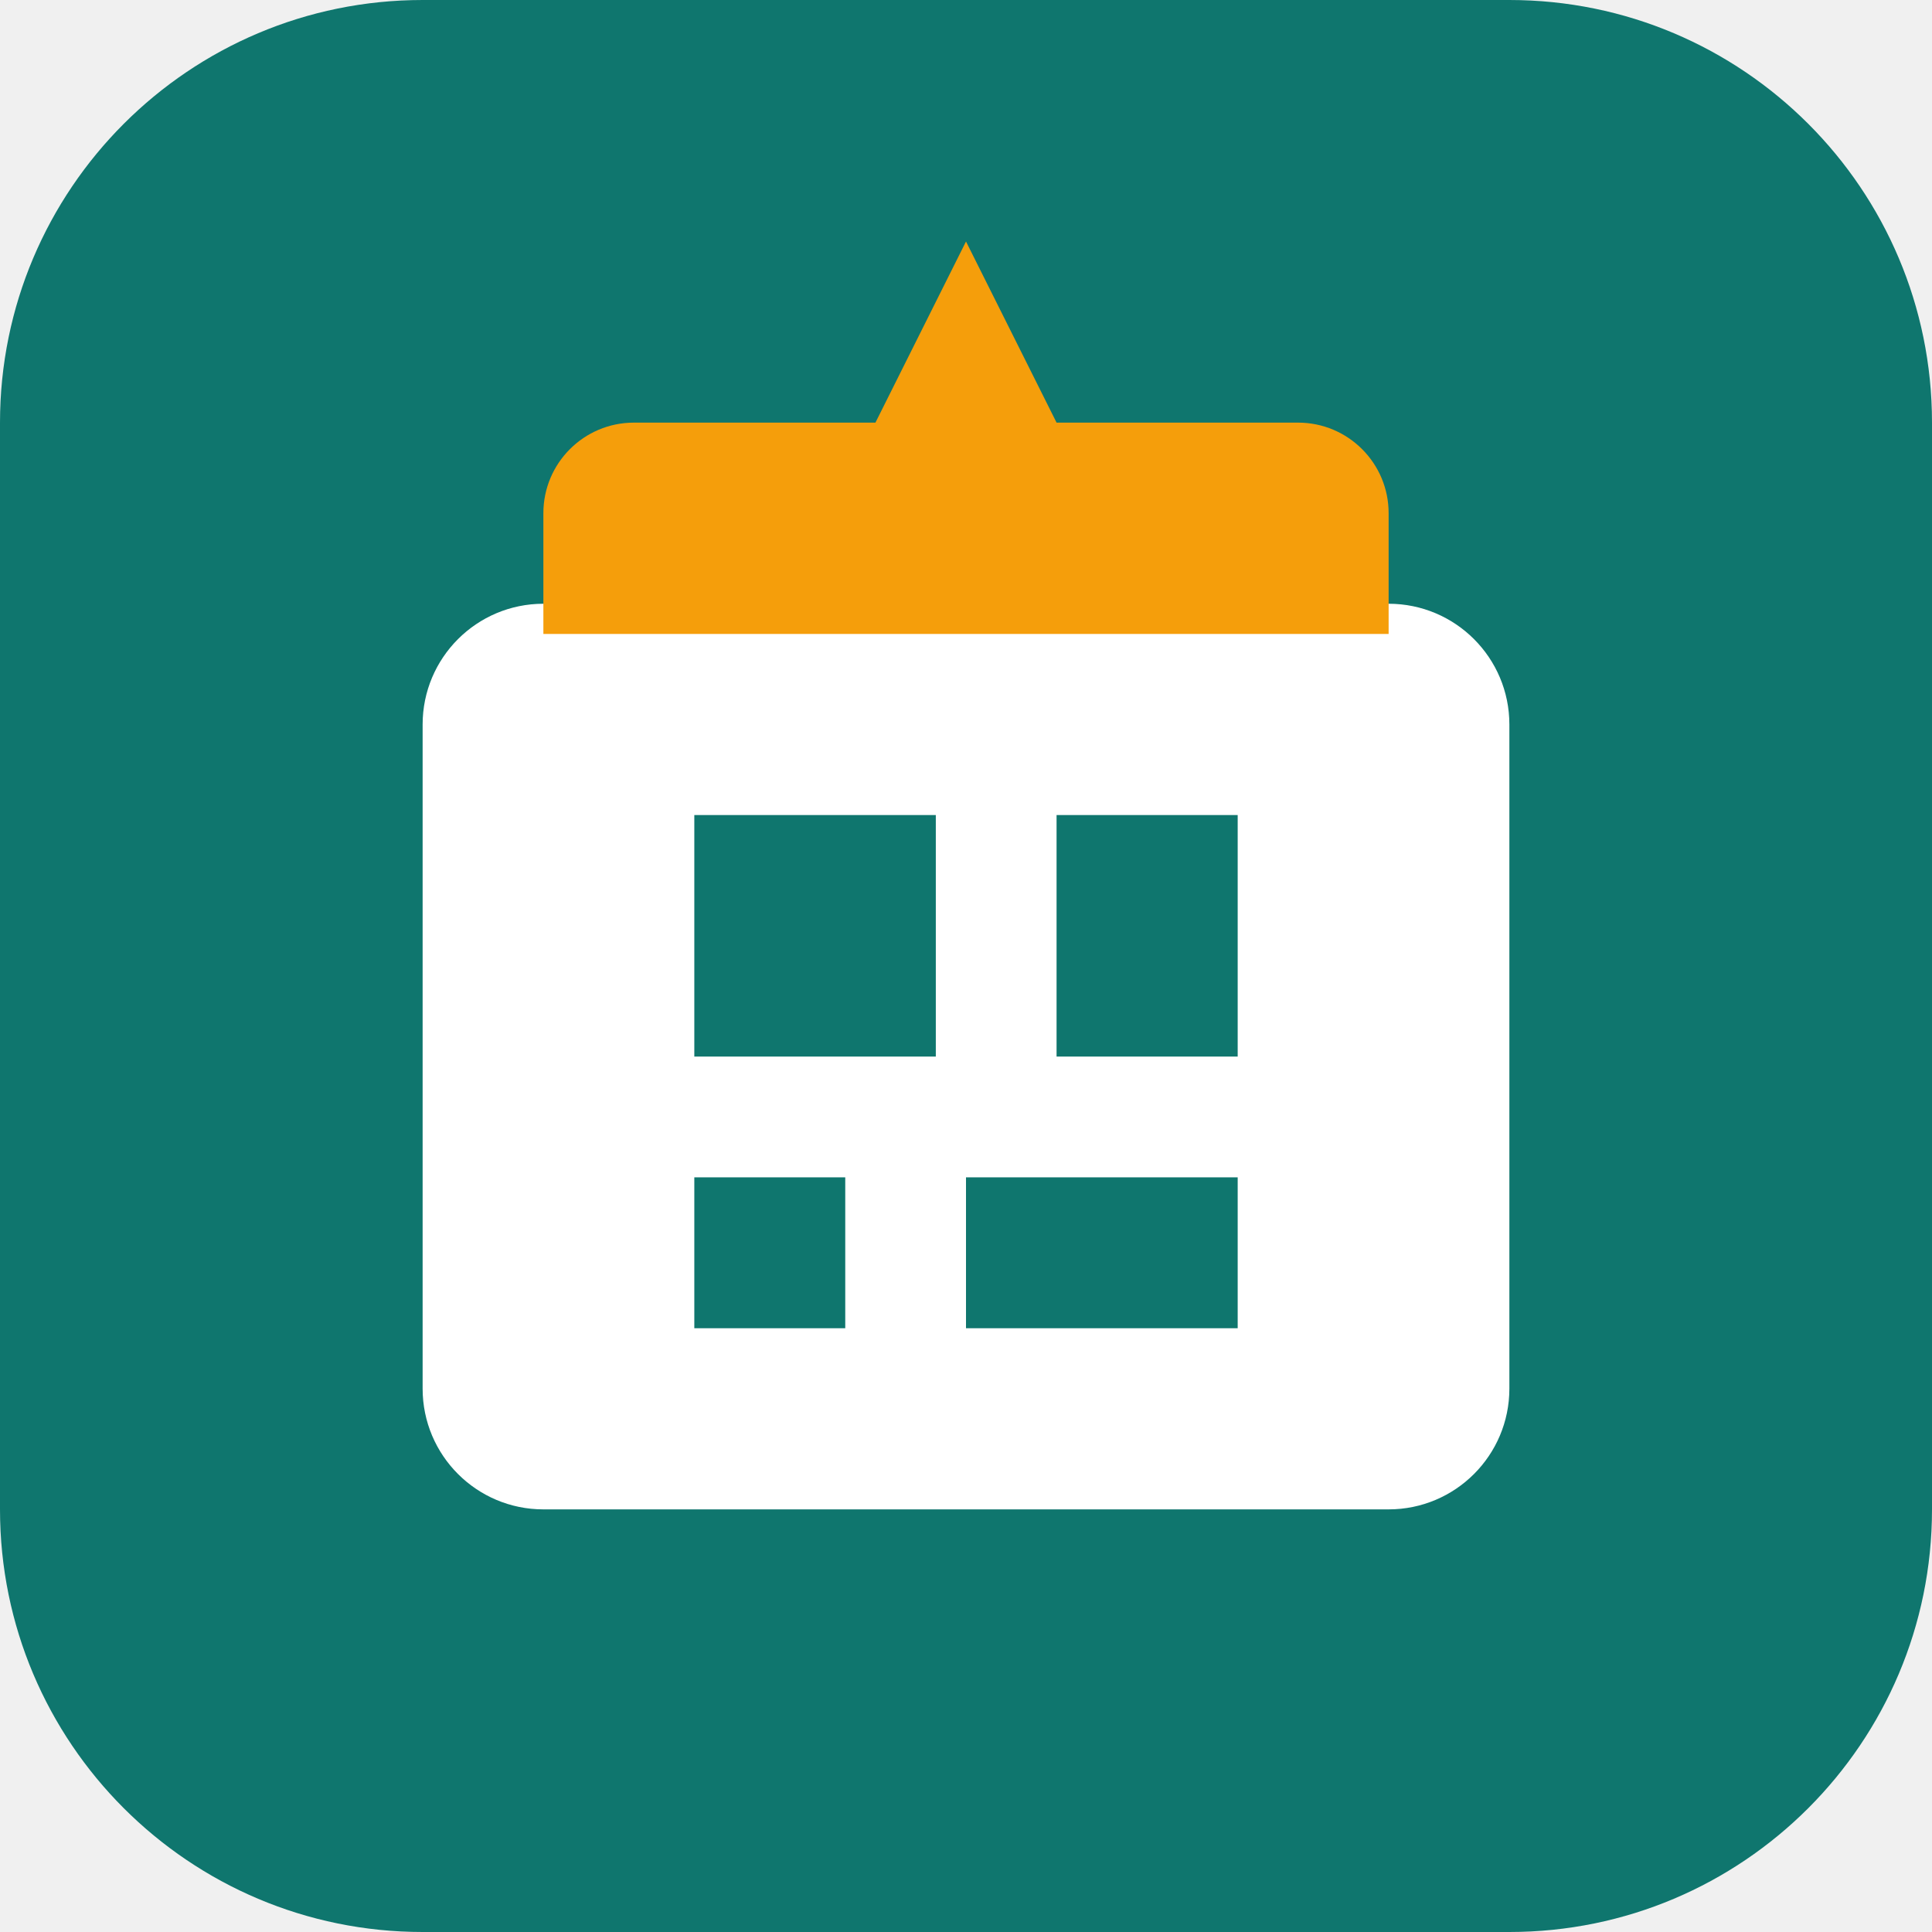
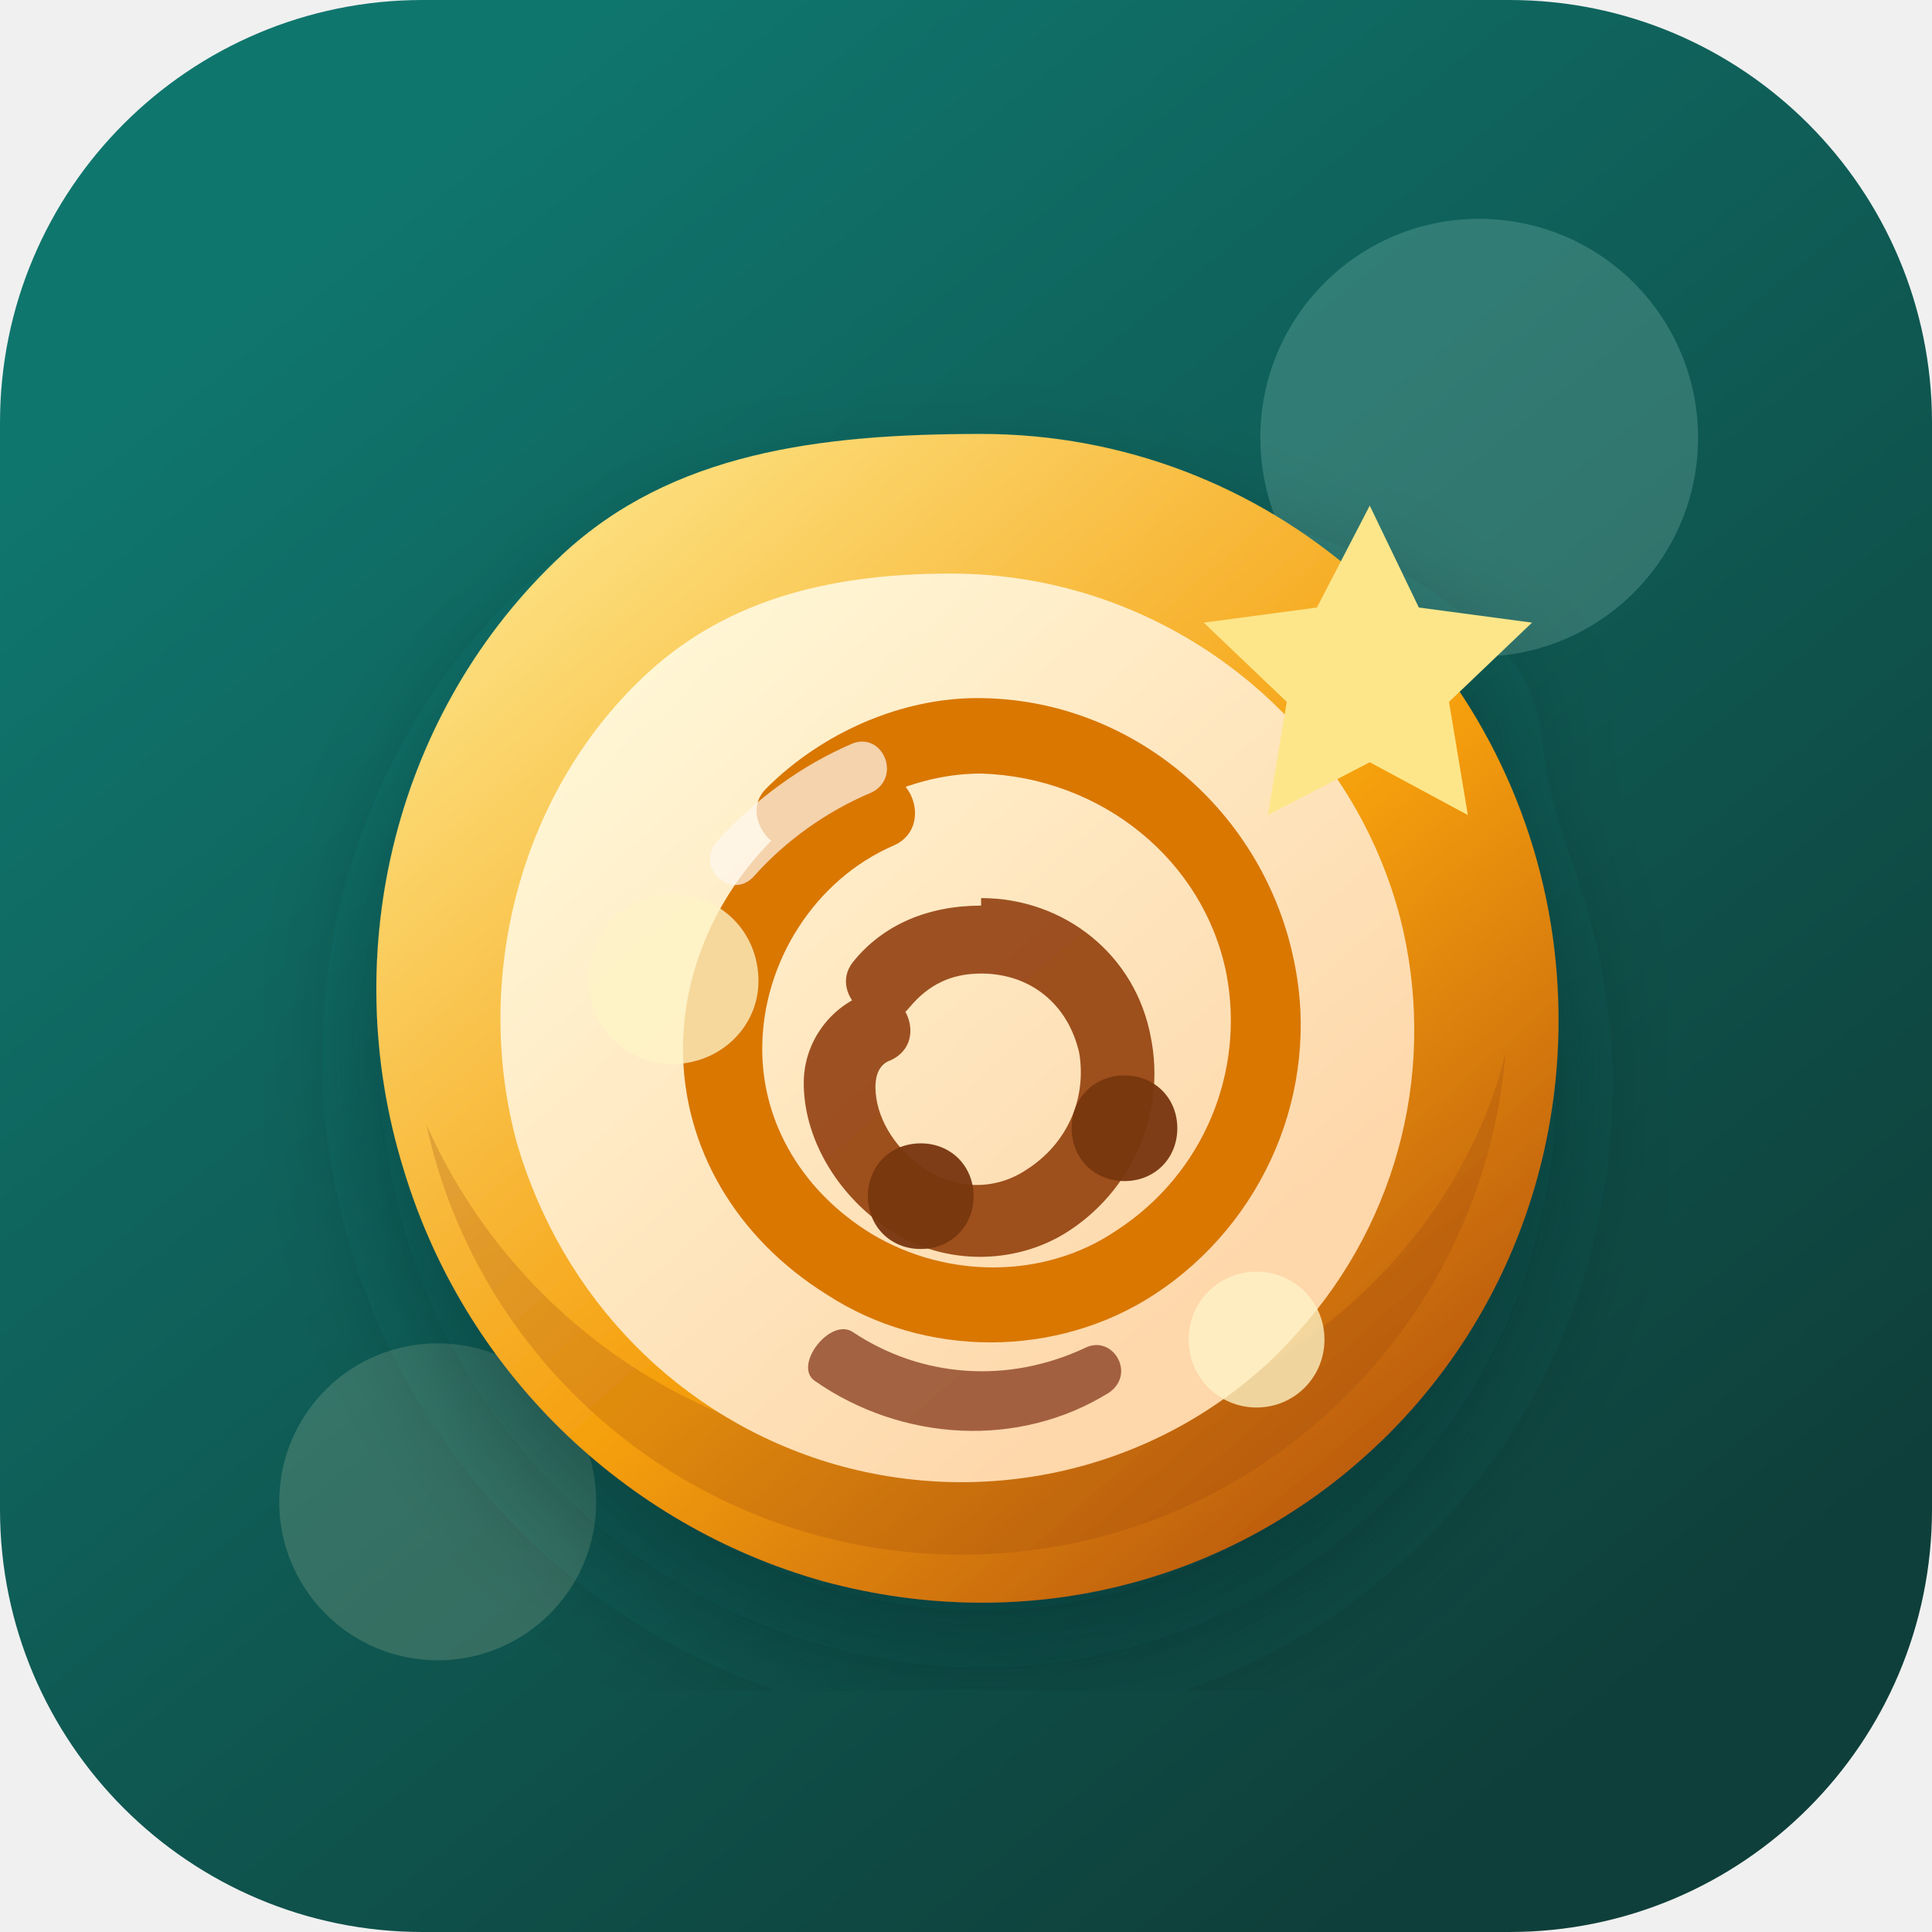
- <svg xmlns="http://www.w3.org/2000/svg" viewBox="0 0 512 512">
-   <rect width="512" height="512" rx="112" fill="#0f766e" />
-   <path fill="#fff" d="M144 160h224a32 32 0 0 1 32 32v176a32 32 0 0 1-32 32H144a32 32 0 0 1-32-32V192a32 32 0 0 1 32-32Zm40 56v64h64v-64h-64Zm96 0v64h48v-64h-48Zm-96 96v40h40v-40h-40Zm72 0v40h72v-40h-72Z" />
-   <path fill="#f59e0b" d="M168 112h176a24 24 0 0 1 24 24v32H144v-32a24 24 0 0 1 24-24Zm88-48 24 48h-48l24-48Z" />
+ <svg xmlns="http://www.w3.org/2000/svg" viewBox="0 0 512 512" role="img" aria-label="ПроПлюшка">
+   <defs>
+     <linearGradient id="bg" x1="92" y1="54" x2="420" y2="458" gradientUnits="userSpaceOnUse">
+       <stop offset="0" stop-color="#0f766e" />
+       <stop offset="1" stop-color="#0f3f3a" />
+     </linearGradient>
+     <linearGradient id="bun" x1="138" y1="123" x2="379" y2="402" gradientUnits="userSpaceOnUse">
+       <stop offset="0" stop-color="#fde68a" />
+       <stop offset=".58" stop-color="#f59e0b" />
+       <stop offset="1" stop-color="#b45309" />
+     </linearGradient>
+     <linearGradient id="cream" x1="181" y1="158" x2="338" y2="334" gradientUnits="userSpaceOnUse">
+       <stop offset="0" stop-color="#fff7d6" />
+       <stop offset="1" stop-color="#fed7aa" />
+     </linearGradient>
+     <filter id="shadow" x="70" y="82" width="372" height="366" color-interpolation-filters="sRGB" filterUnits="userSpaceOnUse">
+       <feDropShadow dx="0" dy="18" stdDeviation="16" flood-color="#042f2e" flood-opacity=".38" />
+     </filter>
+   </defs>
+   <rect width="512" height="512" rx="112" fill="url(#bg)" />
+   <circle cx="392" cy="116" r="58" fill="#ccfbf1" opacity=".18" />
+   <circle cx="116" cy="398" r="42" fill="#fef3c7" opacity=".16" />
+   <g filter="url(#shadow)">
+     <path fill="url(#bun)" d="M260 115c76 0 139 56 151 130 8 50-8 100-43 135-39 39-95 54-150 39-53-15-95-56-111-109-18-58-2-122 42-163 29-27 68-32 111-32Z" />
+     <path fill="#92400e" opacity=".22" d="M399 279c-6 74-68 133-144 133-70 0-128-49-142-114 23 52 75 88 135 88 74 0 136-46 151-107Z" />
+     <path fill="url(#cream)" d="M252 152c56 0 105 38 119 91 10 39 0 80-27 110-30 34-78 48-123 35-41-12-72-44-84-85-12-44 1-94 35-125 22-20 50-26 80-26Z" />
+     <path fill="#d97706" d="M259 185c41 0 76 30 84 70 7 34-8 69-37 88-26 17-61 17-87 0-24-15-38-39-38-65 0-31 20-60 48-72 12-5 19 13 8 18-21 9-35 31-35 54 0 20 11 38 29 49 20 12 46 12 65-1 23-15 34-42 29-68-6-30-33-52-65-53-16 0-32 7-44 18-8 8-21-6-13-14 15-15 36-24 56-24Z" />
+     <path fill="#92400e" opacity=".9" d="M260 238c22 0 41 15 45 37 4 20-5 41-23 52-15 9-35 8-49-3-12-9-20-23-20-37 0-10 6-19 15-23 11-5 19 12 8 17-3 1-4 4-4 7 0 8 5 16 12 21 8 6 19 7 28 1 11-7 16-19 14-31-3-13-13-21-26-21-8 0-14 3-19 9-7 9-22-3-15-12 8-10 20-15 34-15Z" />
+     <path fill="#78350f" d="M244 303c8 0 14 6 14 14s-6 14-14 14-14-6-14-14 6-14 14-14Zm54-18c8 0 14 6 14 14s-6 14-14 14-14-6-14-14 6-14 14-14Z" opacity=".95" />
+     <path fill="#7c2d12" d="M226 353c18 12 41 14 62 4 7-3 13 7 6 12-24 15-55 13-78-3-6-4 4-17 10-13Z" opacity=".7" />
+     <path fill="#fff7ed" d="M190 223c10-11 22-20 36-26 8-3 13 9 5 13-12 5-23 13-31 22-6 7-16-2-10-9Z" opacity=".72" />
+     <path fill="#fde68a" d="m363 134 13 27 30 4-22 21 5 30-26-14-27 14 5-30-22-21 30-4 14-27Z" />
+     <path fill="#fef3c7" d="M178 282c-12 0-22-10-22-22 0-13 10-23 22-23 13 0 23 10 23 23 0 12-10 22-23 22Zm155 91c-10 0-18-8-18-18s8-18 18-18 18 8 18 18-8 18-18 18Z" opacity=".78" />
+   </g>
</svg>
